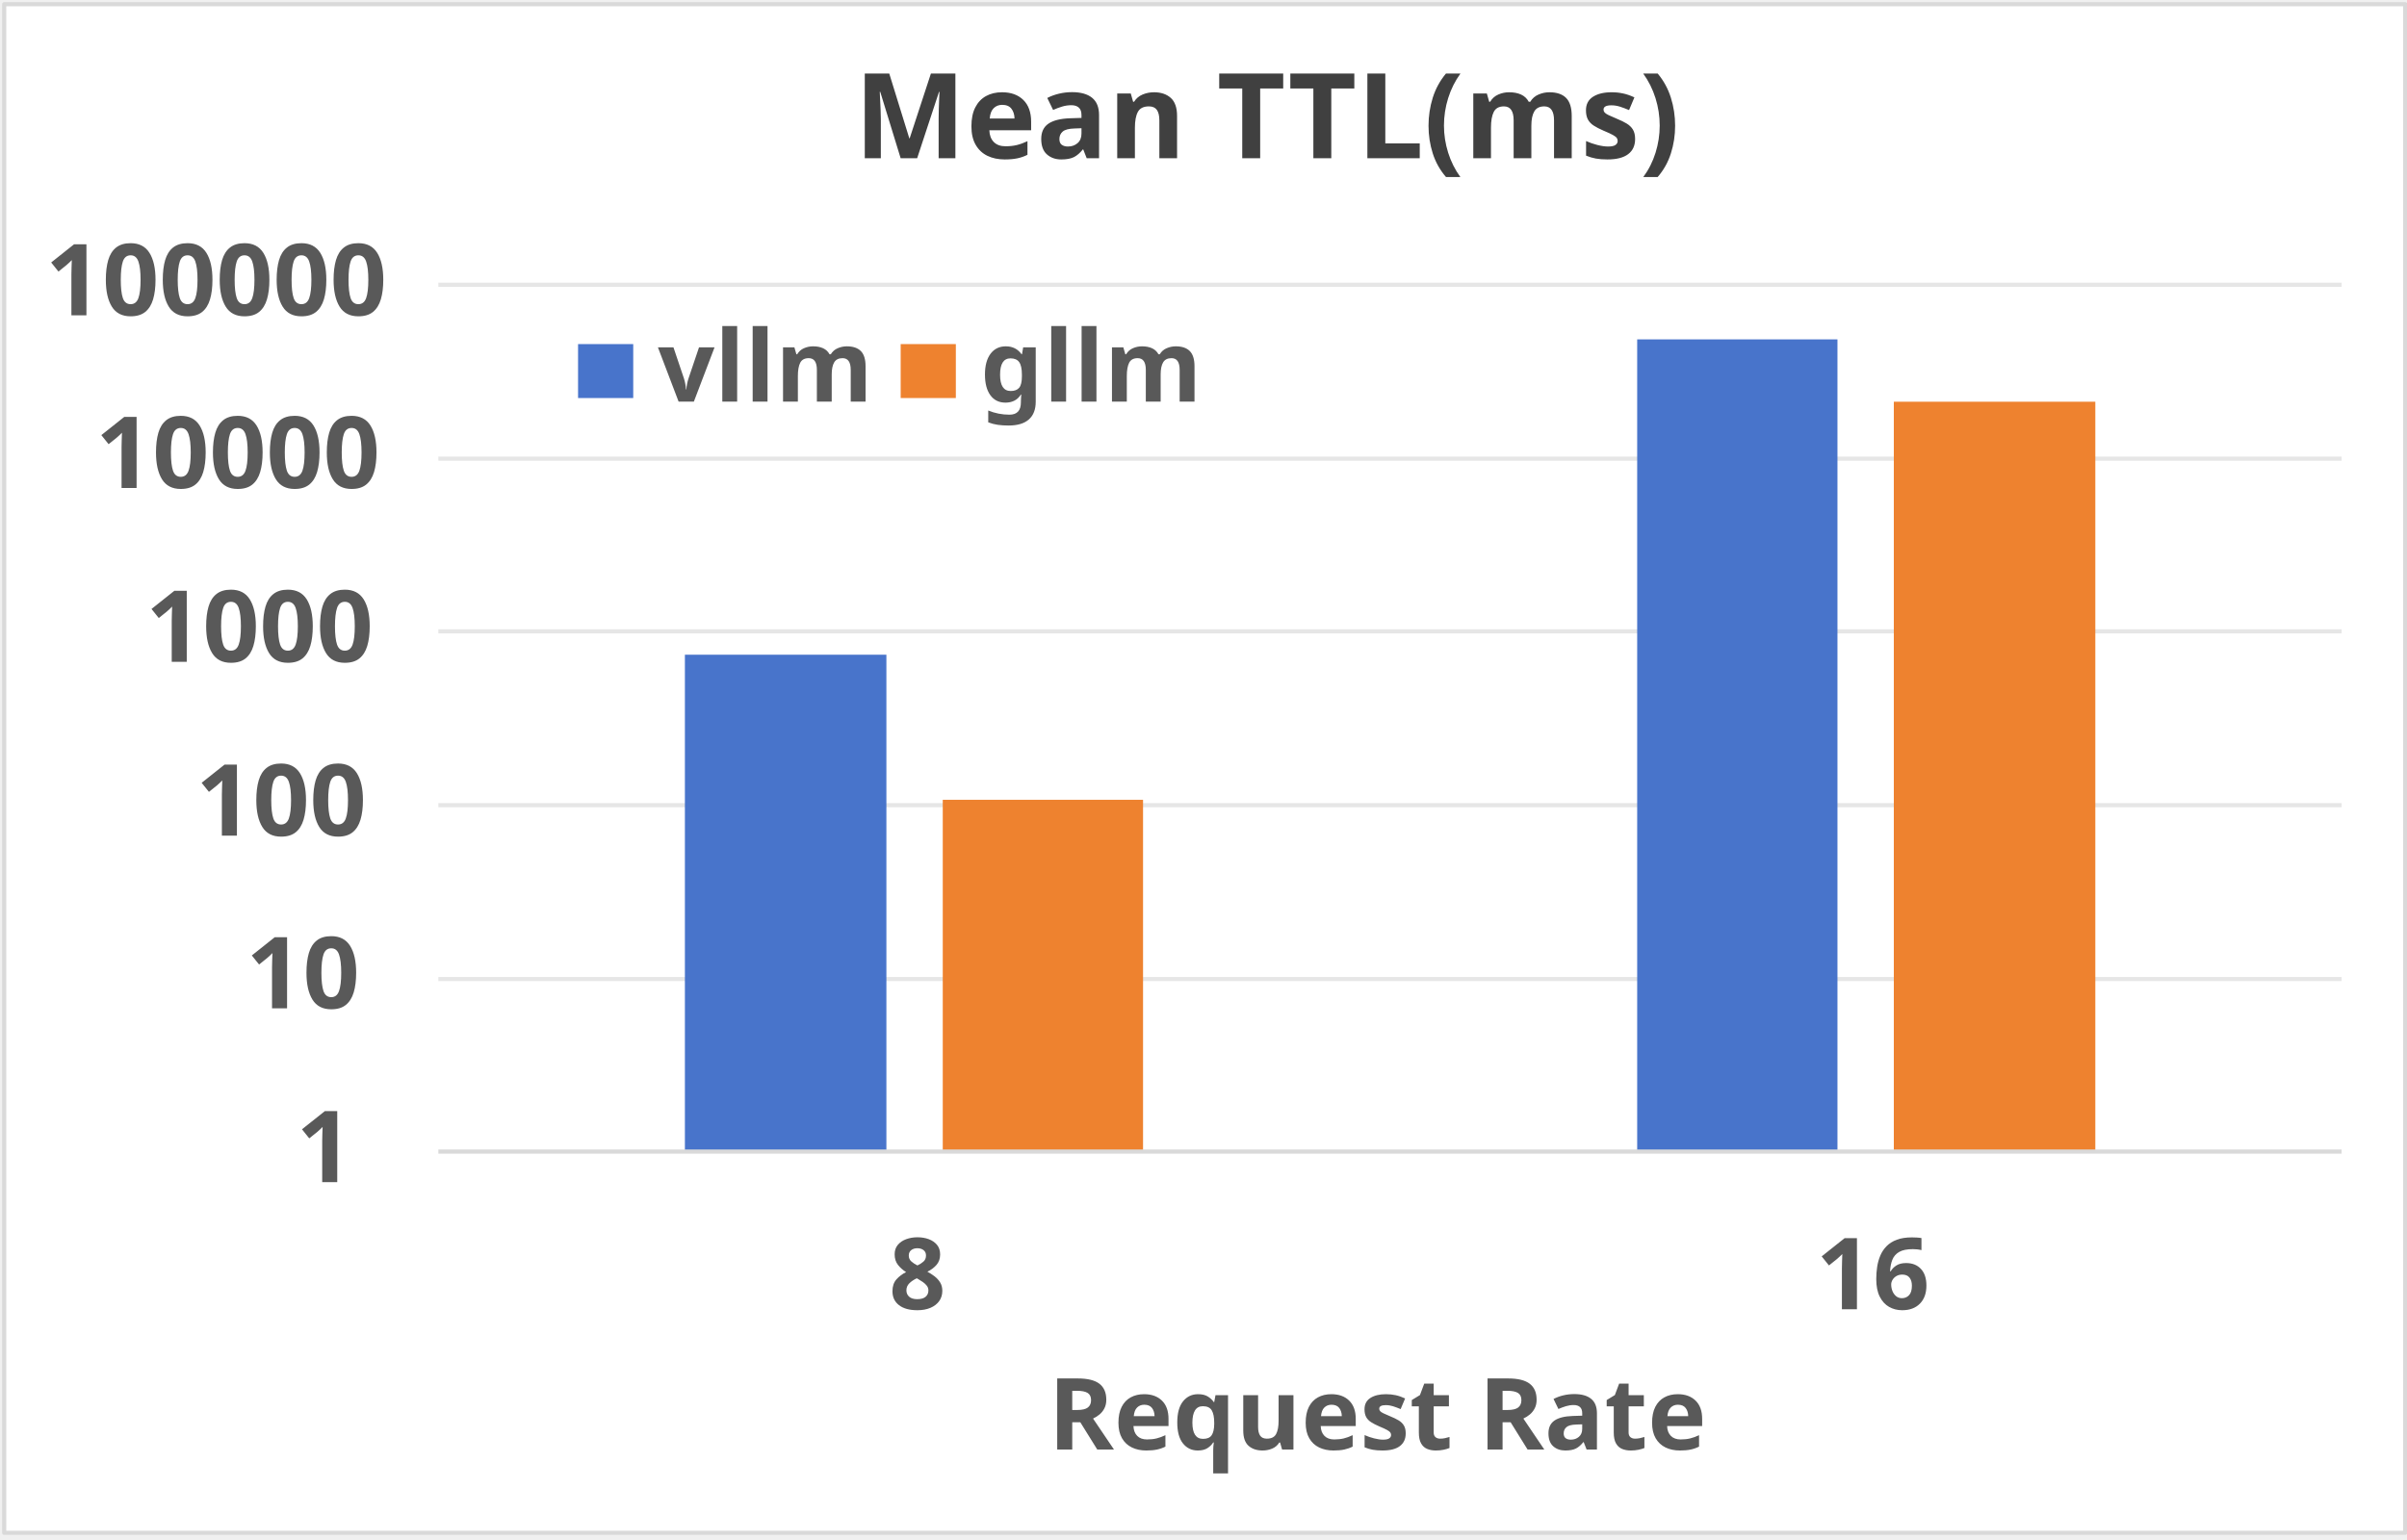
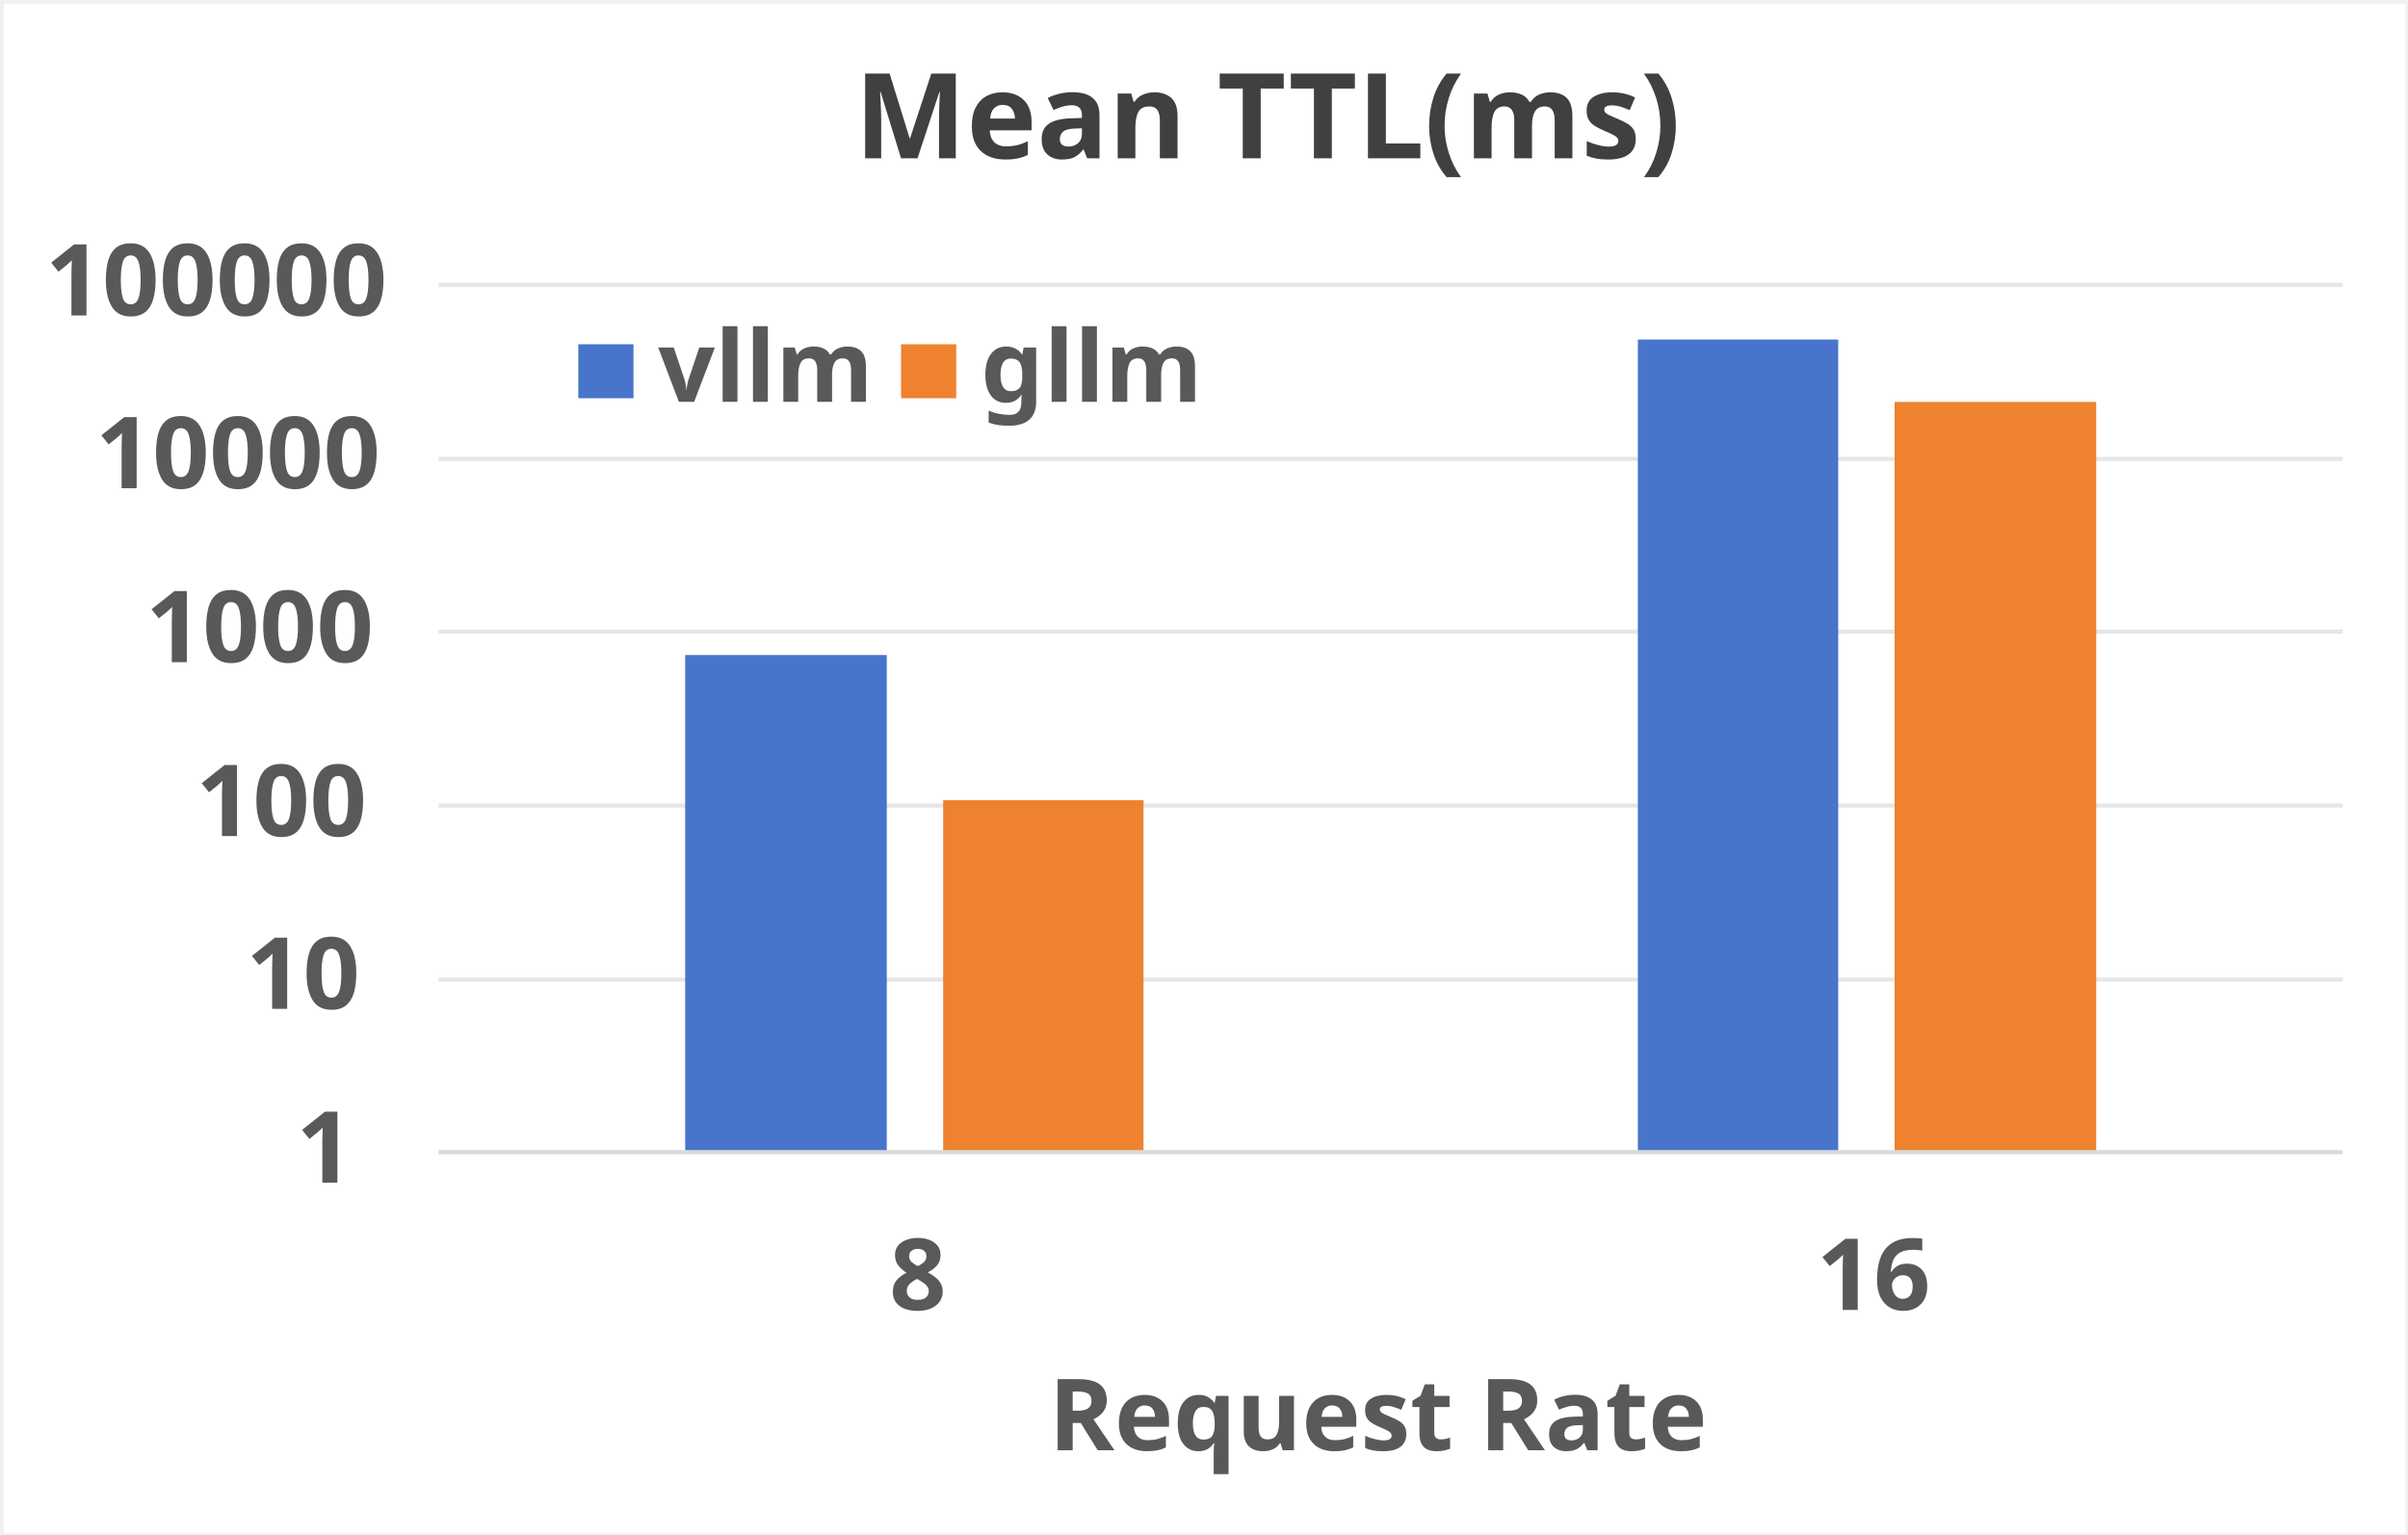
- <svg xmlns="http://www.w3.org/2000/svg" width="2007" height="1284" xml:space="preserve" overflow="hidden">
+ <svg xmlns="http://www.w3.org/2000/svg" width="2007" height="1279" xml:space="preserve" overflow="hidden">
  <defs>
    <clipPath id="clip0">
-       <rect x="1888" y="1805" width="2007" height="1284" />
+       <rect x="1888" y="1805" width="2007" height="1279" />
    </clipPath>
    <clipPath id="clip1">
-       <rect x="1888" y="1805" width="2007" height="1284" />
+       <rect x="1888" y="1805" width="2007" height="1279" />
    </clipPath>
  </defs>
  <g clip-path="url(#clip0)" transform="translate(-1888 -1805)">
    <g clip-path="url(#clip1)">
      <rect x="1891" y="1808" width="2002" height="1275" fill="#FFFFFF" fill-opacity="1" />
      <g>
        <path d="M2253.5 2621.59 3840.5 2621.59M2253.5 2476.58 3840.5 2476.58M2253.5 2331.58 3840.5 2331.58M2253.5 2187.57 3840.5 2187.57M2253.5 2042.5 3840.5 2042.5" stroke="#E6E6E6" stroke-width="3.438" stroke-linecap="butt" stroke-linejoin="round" stroke-miterlimit="10" stroke-opacity="1" fill="none" fill-rule="nonzero" />
      </g>
      <g>
        <path d="M2459.08 2351.08 2627.09 2351.08 2627.09 2766 2459.08 2766ZM3253.11 2088.07 3420.11 2088.07 3420.11 2766 3253.11 2766Z" fill="#4874CB" fill-rule="nonzero" fill-opacity="1" />
      </g>
      <g>
        <path d="M2674.09 2472.08 2841.09 2472.08 2841.09 2766 2674.09 2766ZM3467.11 2140.07 3635.12 2140.07 3635.12 2766 3467.11 2766Z" fill="#EE822F" fill-rule="nonzero" fill-opacity="1" />
      </g>
      <g>
        <path d="M2253.5 2765.5 3840.5 2765.5" stroke="#D9D9D9" stroke-width="3.438" stroke-linecap="butt" stroke-linejoin="round" stroke-miterlimit="10" stroke-opacity="1" fill="none" fill-rule="evenodd" />
      </g>
      <g>
        <text fill="#595959" fill-opacity="1" font-family="Calibri,Calibri_MSFontService,sans-serif" font-style="normal" font-variant="normal" font-weight="700" font-stretch="normal" font-size="83" text-anchor="start" direction="ltr" writing-mode="lr-tb" unicode-bidi="normal" text-decoration="none" transform="matrix(1 0 0 1 2134.91 2791)">1</text>
      </g>
      <g>
        <text fill="#595959" fill-opacity="1" font-family="Calibri,Calibri_MSFontService,sans-serif" font-style="normal" font-variant="normal" font-weight="700" font-stretch="normal" font-size="83" text-anchor="start" direction="ltr" writing-mode="lr-tb" unicode-bidi="normal" text-decoration="none" transform="matrix(1 0 0 1 2093.08 2646)">10</text>
      </g>
      <g>
        <text fill="#595959" fill-opacity="1" font-family="Calibri,Calibri_MSFontService,sans-serif" font-style="normal" font-variant="normal" font-weight="700" font-stretch="normal" font-size="83" text-anchor="start" direction="ltr" writing-mode="lr-tb" unicode-bidi="normal" text-decoration="none" transform="matrix(1 0 0 1 2051.26 2502)">100</text>
      </g>
      <g>
        <text fill="#595959" fill-opacity="1" font-family="Calibri,Calibri_MSFontService,sans-serif" font-style="normal" font-variant="normal" font-weight="700" font-stretch="normal" font-size="83" text-anchor="start" direction="ltr" writing-mode="lr-tb" unicode-bidi="normal" text-decoration="none" transform="matrix(1 0 0 1 2009.44 2357)">1000</text>
      </g>
      <g>
        <text fill="#595959" fill-opacity="1" font-family="Calibri,Calibri_MSFontService,sans-serif" font-style="normal" font-variant="normal" font-weight="700" font-stretch="normal" font-size="83" text-anchor="start" direction="ltr" writing-mode="lr-tb" unicode-bidi="normal" text-decoration="none" transform="matrix(1 0 0 1 1967.61 2212)">10000</text>
      </g>
      <g>
        <text fill="#595959" fill-opacity="1" font-family="Calibri,Calibri_MSFontService,sans-serif" font-style="normal" font-variant="normal" font-weight="700" font-stretch="normal" font-size="83" text-anchor="start" direction="ltr" writing-mode="lr-tb" unicode-bidi="normal" text-decoration="none" transform="matrix(1 0 0 1 1925.79 2068)">100000</text>
      </g>
      <g>
        <text fill="#595959" fill-opacity="1" font-family="Calibri,Calibri_MSFontService,sans-serif" font-style="normal" font-variant="normal" font-weight="700" font-stretch="normal" font-size="83" text-anchor="start" direction="ltr" writing-mode="lr-tb" unicode-bidi="normal" text-decoration="none" transform="matrix(1 0 0 1 2629.24 2897)">8</text>
      </g>
      <g>
        <text fill="#595959" fill-opacity="1" font-family="Calibri,Calibri_MSFontService,sans-serif" font-style="normal" font-variant="normal" font-weight="700" font-stretch="normal" font-size="83" text-anchor="start" direction="ltr" writing-mode="lr-tb" unicode-bidi="normal" text-decoration="none" transform="matrix(1 0 0 1 3402.07 2897)">16</text>
      </g>
      <g>
        <text fill="#595959" fill-opacity="1" font-family="Calibri,Calibri_MSFontService,sans-serif" font-style="normal" font-variant="normal" font-weight="700" font-stretch="normal" font-size="83" text-anchor="start" direction="ltr" writing-mode="lr-tb" unicode-bidi="normal" text-decoration="none" transform="matrix(1 0 0 1 2762.06 3014)">Request Rate</text>
      </g>
      <g>
        <text fill="#404040" fill-opacity="1" font-family="Calibri,Calibri_MSFontService,sans-serif" font-style="normal" font-variant="normal" font-weight="700" font-stretch="normal" font-size="99" text-anchor="start" direction="ltr" writing-mode="lr-tb" unicode-bidi="normal" text-decoration="none" transform="matrix(1 0 0 1 2600.17 1937)">Mean TTL(ms)</text>
      </g>
      <g>
        <rect x="2370" y="2092" width="46" height="45" fill="#4874CB" fill-opacity="1" />
      </g>
      <g>
        <text fill="#595959" fill-opacity="1" font-family="Calibri,Calibri_MSFontService,sans-serif" font-style="normal" font-variant="normal" font-weight="700" font-stretch="normal" font-size="83" text-anchor="start" direction="ltr" writing-mode="lr-tb" unicode-bidi="normal" text-decoration="none" transform="matrix(1 0 0 1 2436.58 2140)">vllm</text>
      </g>
      <g>
        <rect x="2639" y="2092" width="46" height="45" fill="#EE822F" fill-opacity="1" />
      </g>
      <g>
        <text fill="#595959" fill-opacity="1" font-family="Calibri,Calibri_MSFontService,sans-serif" font-style="normal" font-variant="normal" font-weight="700" font-stretch="normal" font-size="83" text-anchor="start" direction="ltr" writing-mode="lr-tb" unicode-bidi="normal" text-decoration="none" transform="matrix(1 0 0 1 2705.54 2140)">gllm</text>
      </g>
-       <rect x="1891.5" y="1808.5" width="2002" height="1275" stroke="#D9D9D9" stroke-width="3.438" stroke-linecap="butt" stroke-linejoin="round" stroke-miterlimit="10" stroke-opacity="1" fill="none" />
    </g>
  </g>
</svg>
